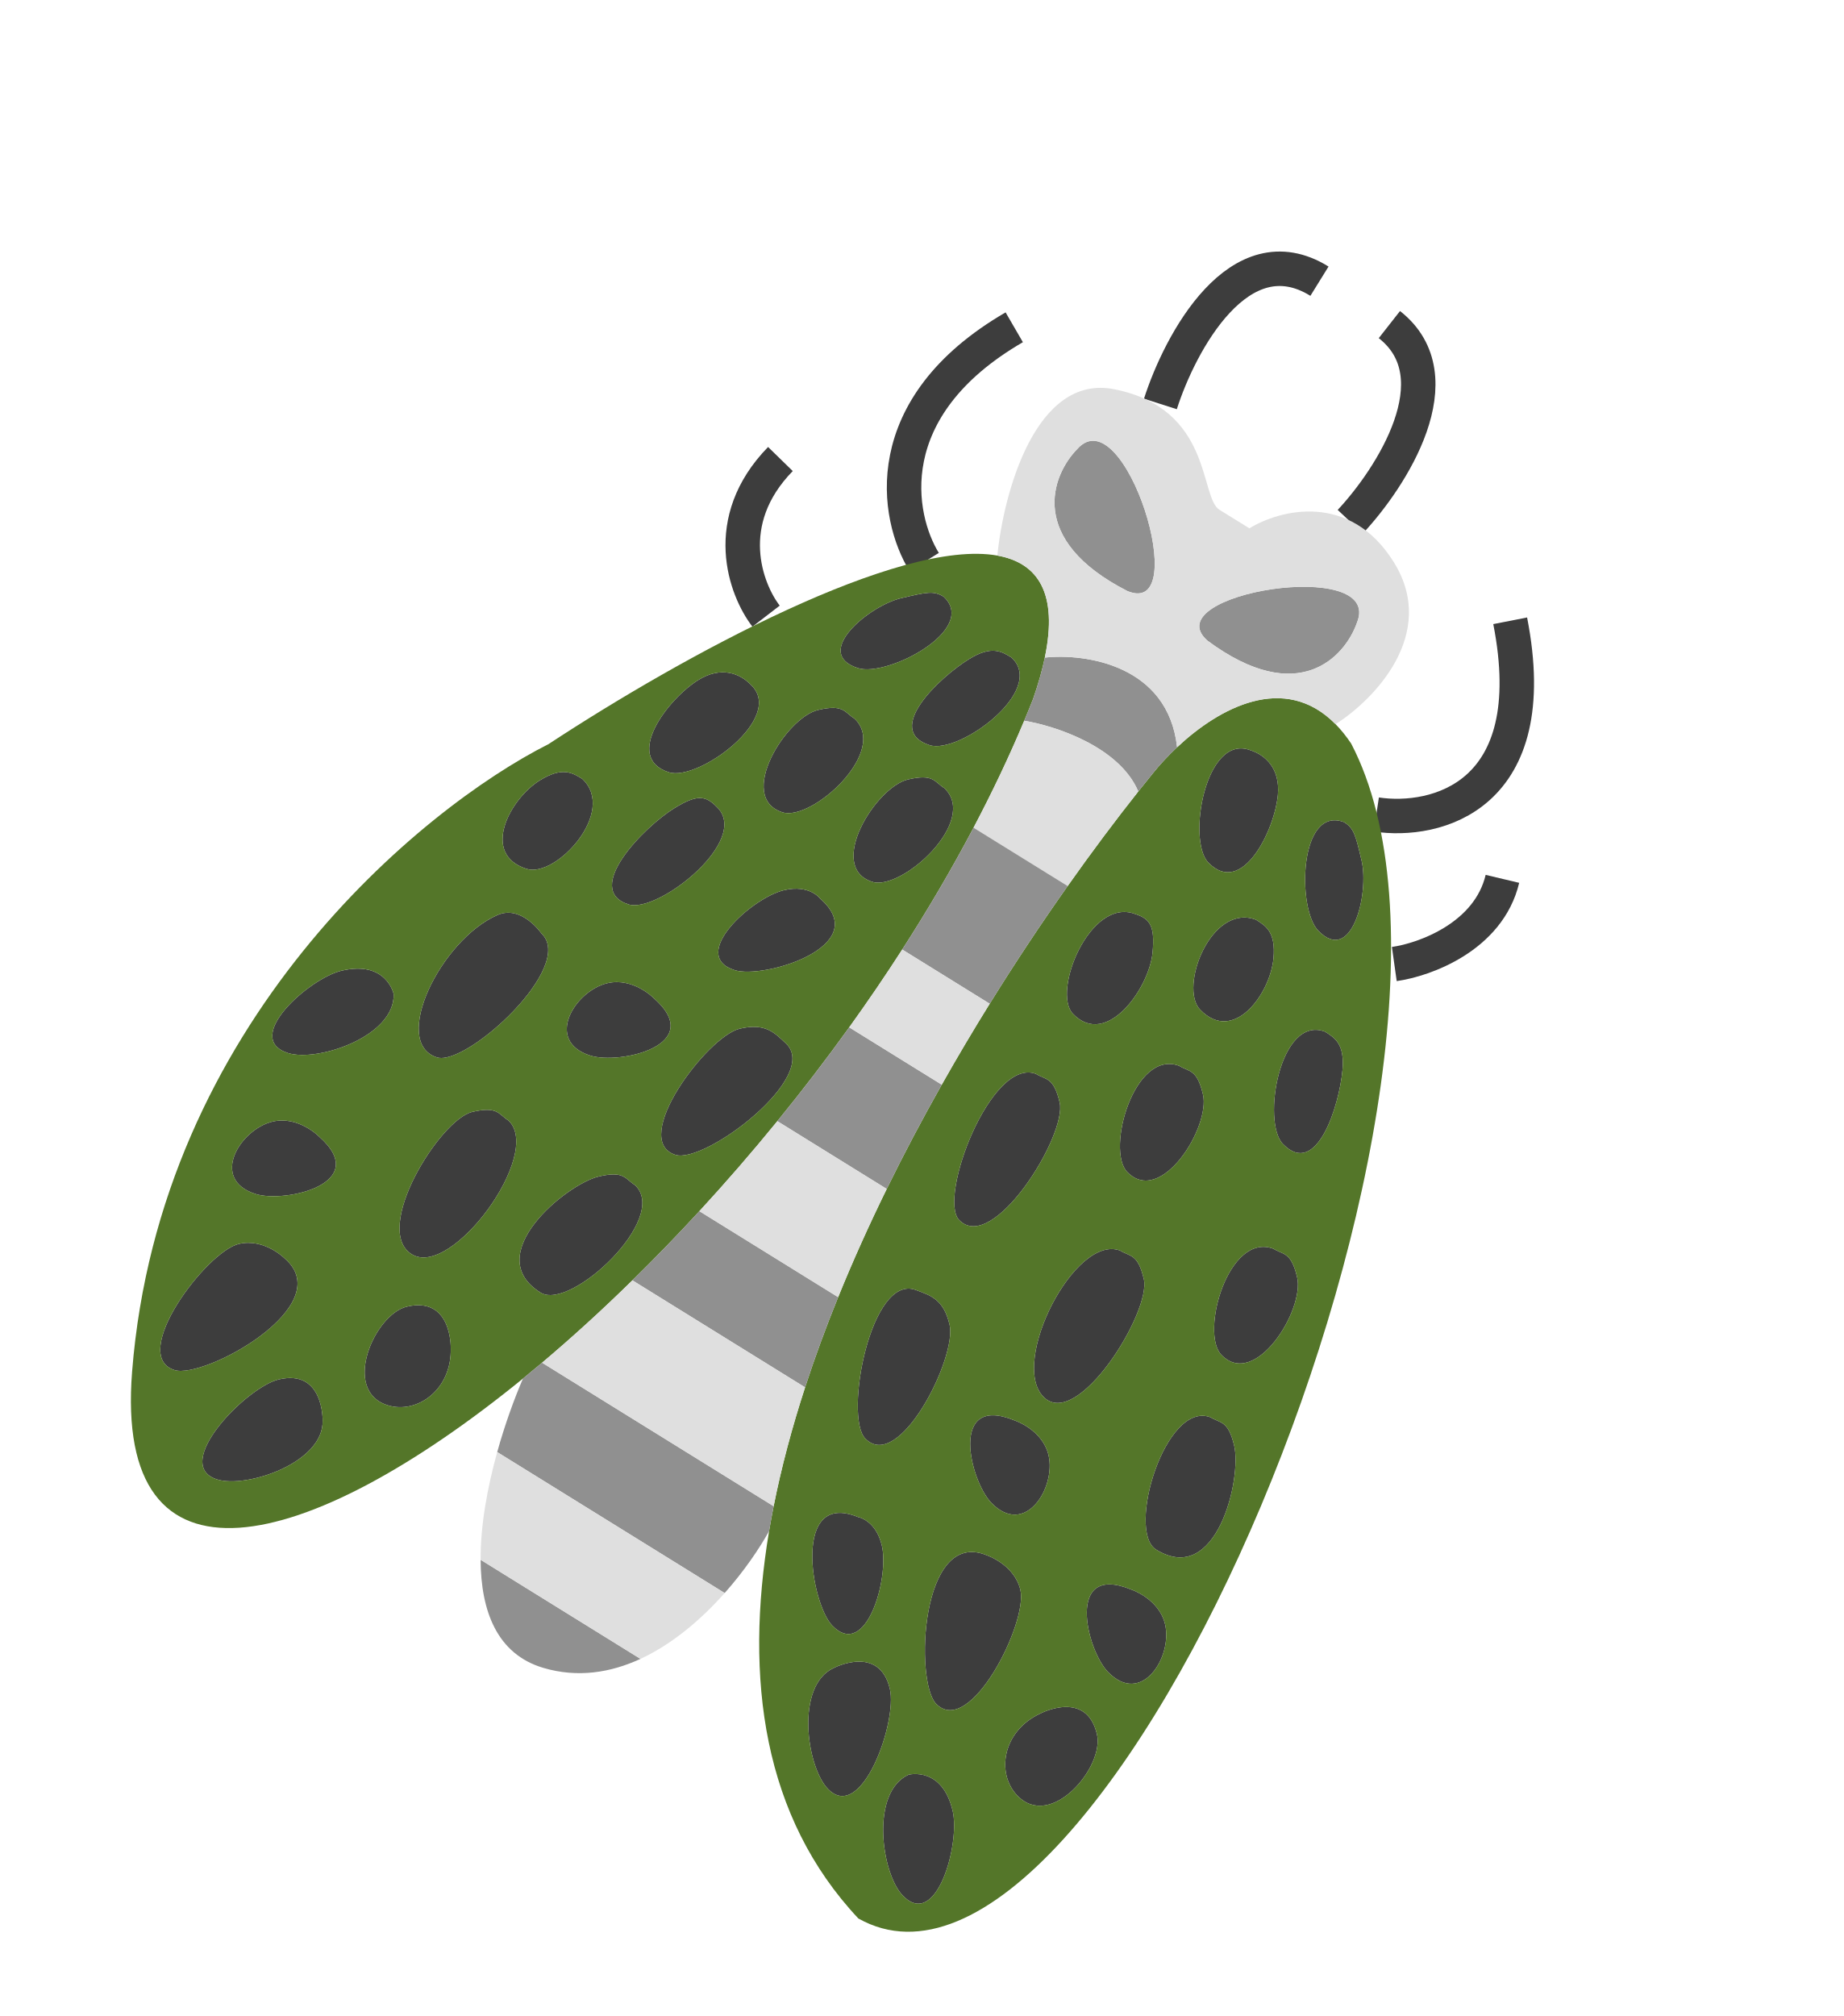
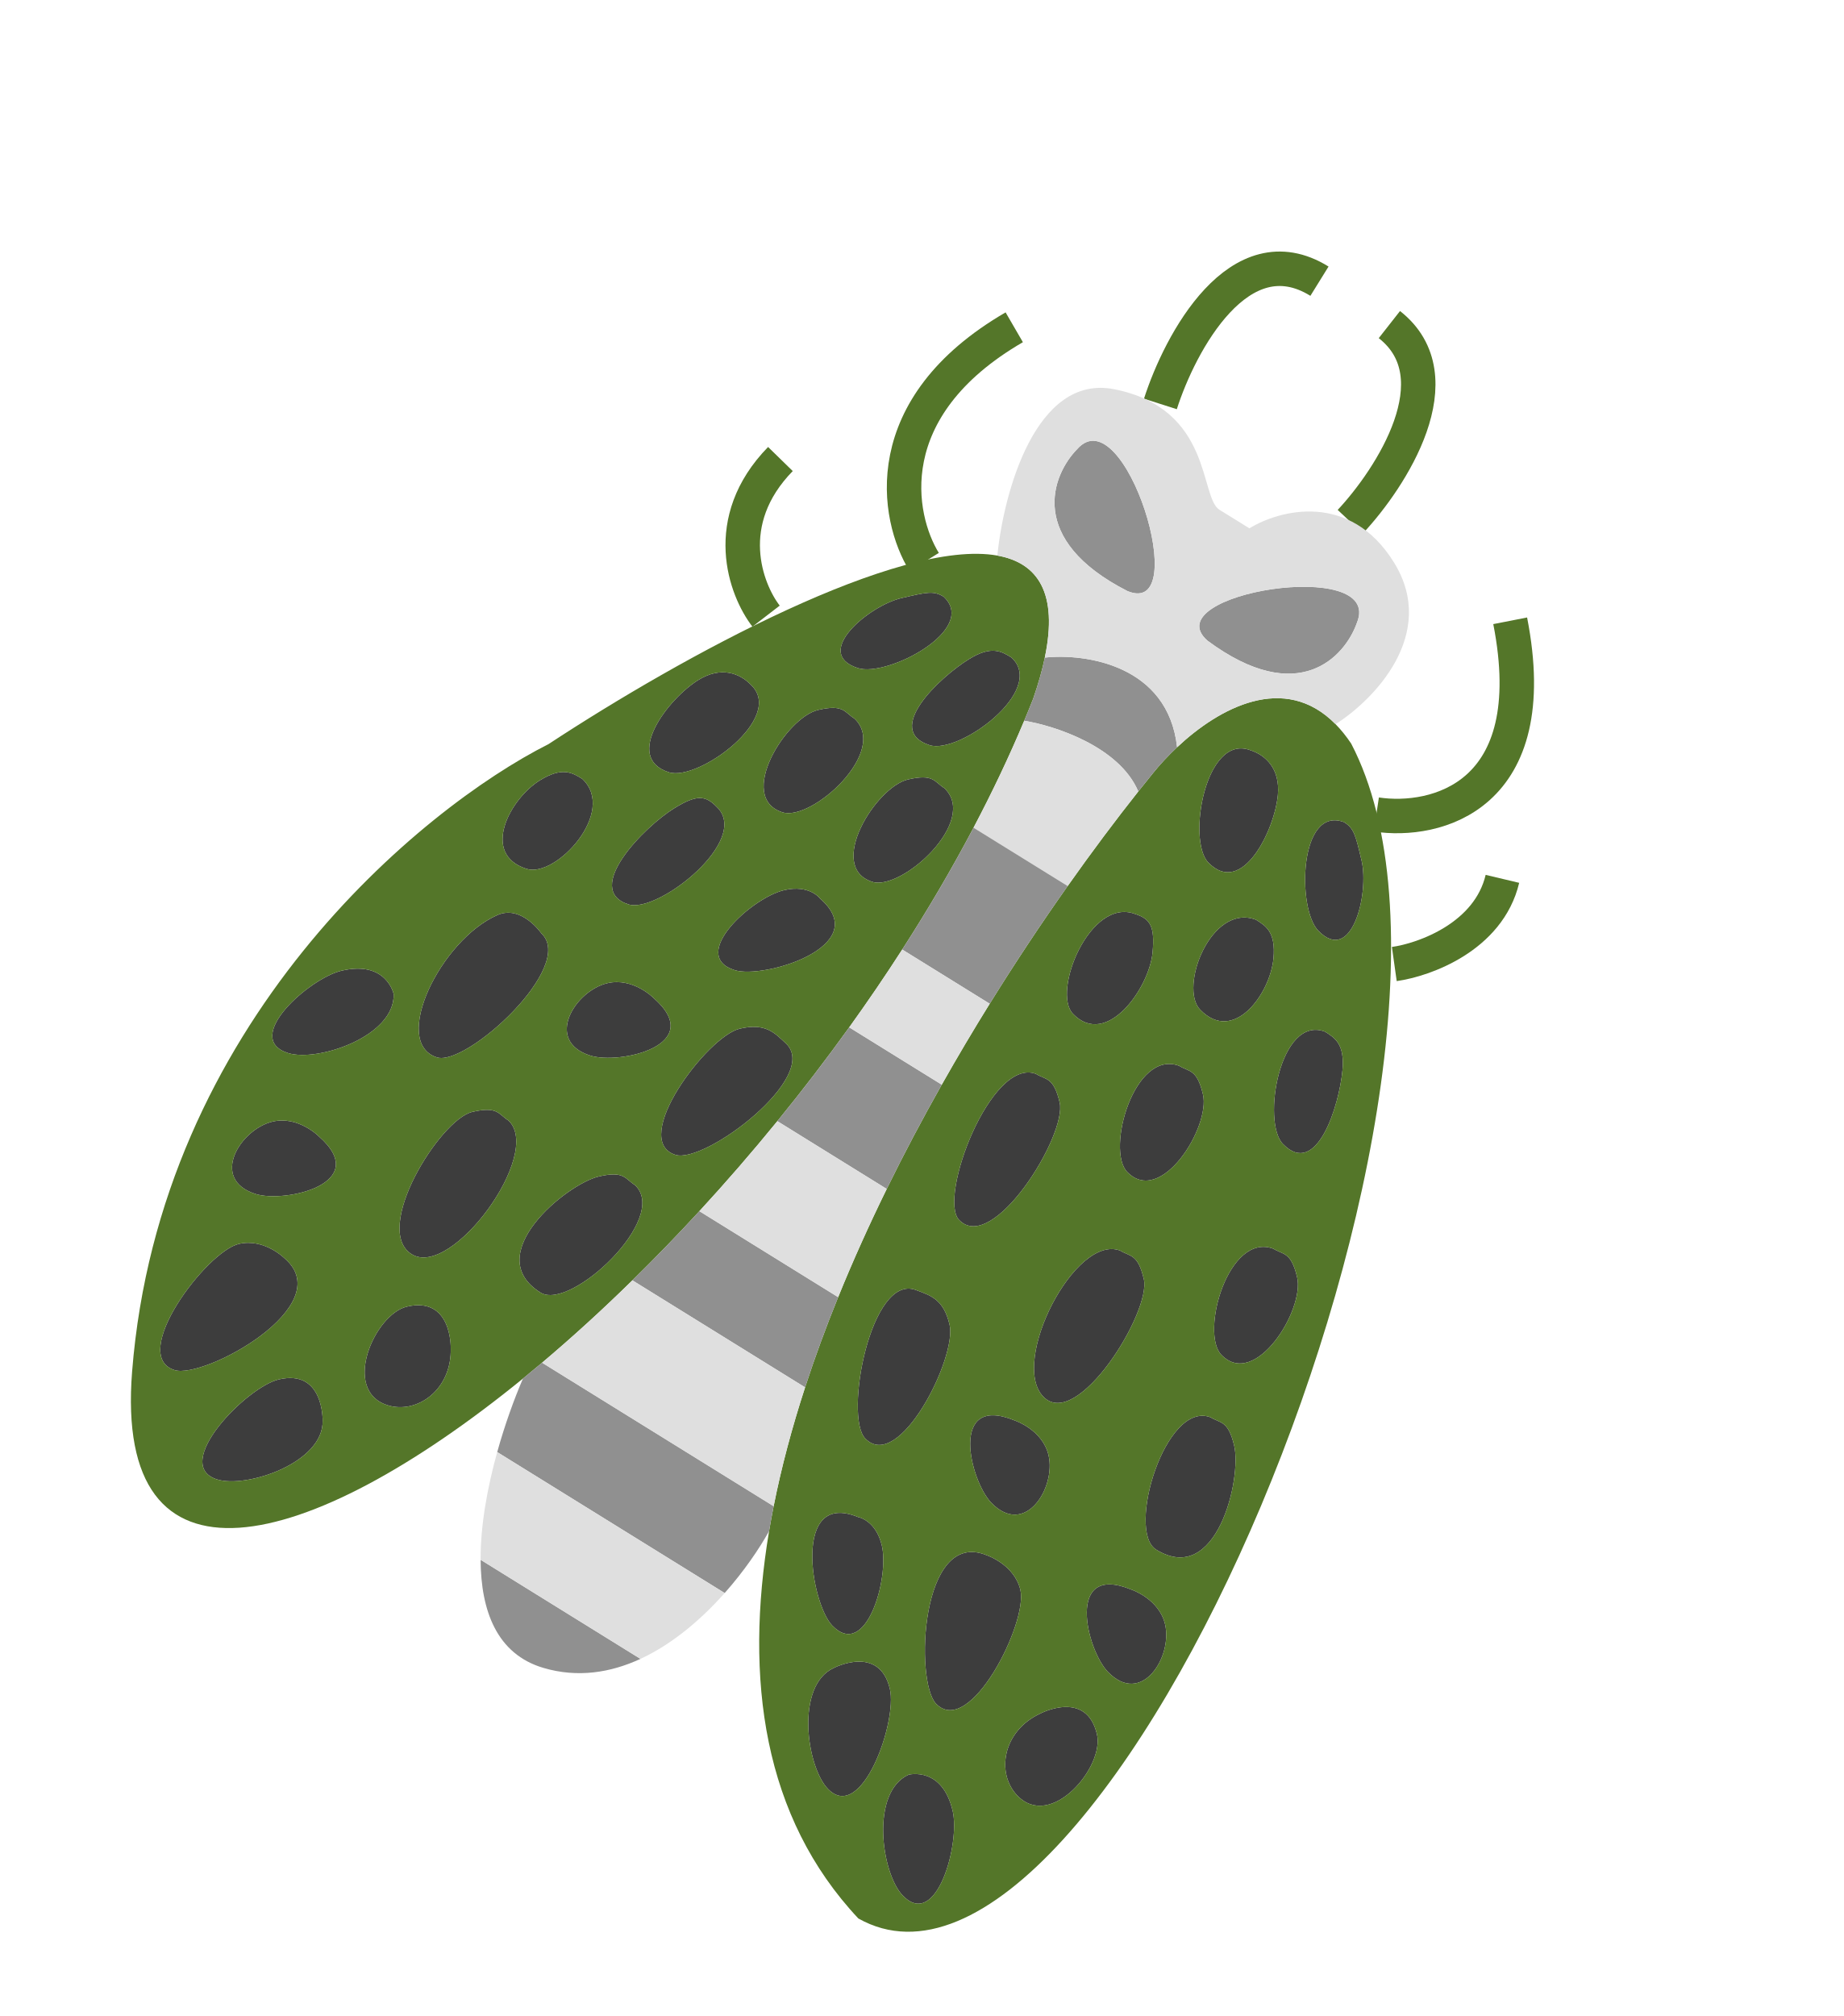
<svg xmlns="http://www.w3.org/2000/svg" width="107" height="117" viewBox="0 0 107 117" fill="none">
-   <path d="M67.353 23.444C68.497 19.871 71.945 13.443 76.586 16.319" stroke="#3D3D3D" stroke-width="2" />
-   <path d="M78.373 30.277C80.751 27.736 84.534 21.89 80.644 18.838" stroke="#3D3D3D" stroke-width="2" />
-   <path d="M44.465 35.758C43.278 34.219 41.782 30.241 45.298 26.64" stroke="#3D3D3D" stroke-width="2" />
-   <path d="M53.641 32.614C52.039 30.016 50.843 23.654 58.87 18.994" stroke="#3D3D3D" stroke-width="2" />
-   <path d="M80.93 55.948C82.69 55.7 86.408 54.364 87.205 51.005" stroke="#3D3D3D" stroke-width="2" />
-   <path d="M79.886 47.27C83.312 47.788 89.663 46.264 87.656 36.028" stroke="#3D3D3D" stroke-width="2" />
+   <path d="M67.353 23.444C68.497 19.871 71.945 13.443 76.586 16.319" stroke="#547629" stroke-width="2" />
+   <path d="M78.373 30.277C80.751 27.736 84.534 21.89 80.644 18.838" stroke="#547629" stroke-width="2" />
+   <path d="M44.465 35.758C43.278 34.219 41.782 30.241 45.298 26.64" stroke="#547629" stroke-width="2" />
+   <path d="M53.641 32.614C52.039 30.016 50.843 23.654 58.87 18.994" stroke="#547629" stroke-width="2" />
+   <path d="M80.93 55.948C82.69 55.7 86.408 54.364 87.205 51.005" stroke="#547629" stroke-width="2" />
+   <path d="M79.886 47.27C83.312 47.788 89.663 46.264 87.656 36.028" stroke="#547629" stroke-width="2" />
  <path d="M78.763 36.136C78.071 38.115 75.367 41.097 70.085 37.181C66.964 34.444 80.34 32.295 78.763 36.136Z" fill="#909090" />
  <path d="M73.917 55.614C74.056 54.095 73.476 53.735 72.896 53.376C70.288 52.402 68.416 57.316 69.66 58.597C71.621 60.615 73.731 57.653 73.917 55.614Z" fill="#3D3D3D" />
  <path d="M77.921 62.11C78.06 60.59 77.48 60.231 76.9 59.871C74.292 58.897 73.22 65.11 74.465 66.391C76.426 68.41 77.735 64.149 77.921 62.11Z" fill="#3D3D3D" />
  <path d="M79.032 49.952C78.683 48.466 78.591 48.073 78.011 47.713C75.403 46.739 75.271 52.732 76.516 54.013C78.477 56.031 79.474 51.831 79.032 49.952Z" fill="#3D3D3D" />
  <path d="M75.29 74.129C74.941 72.644 74.489 72.83 73.909 72.471C71.301 71.497 69.649 77.35 70.894 78.631C72.855 80.649 75.731 76.008 75.29 74.129Z" fill="#3D3D3D" />
  <path d="M69.824 63.516C69.475 62.03 69.023 62.216 68.443 61.857C65.835 60.883 64.183 66.736 65.428 68.017C67.389 70.036 70.265 65.395 69.824 63.516Z" fill="#3D3D3D" />
  <path d="M61.506 63.981C61.157 62.495 60.705 62.682 60.125 62.322C57.517 61.349 54.427 69.522 55.672 70.804C57.633 72.822 61.947 65.86 61.506 63.981Z" fill="#3D3D3D" />
  <path d="M66.392 74.235C66.043 72.75 65.591 72.936 65.011 72.577C62.403 71.603 58.597 79.04 60.558 81.058C62.519 83.076 66.833 76.115 66.392 74.235Z" fill="#3D3D3D" />
  <path d="M71.638 83.909C71.289 82.424 70.837 82.61 70.257 82.251C67.649 81.277 65.363 88.853 67.103 89.931C70.632 92.118 72.079 85.789 71.638 83.909Z" fill="#3D3D3D" />
  <path d="M55.117 76.883C54.768 75.397 54.022 75.188 53.156 74.865C50.548 73.891 48.977 82.203 50.222 83.485C52.183 85.503 55.558 78.762 55.117 76.883Z" fill="#3D3D3D" />
  <path d="M59.227 92.276C58.878 90.791 57.266 90.258 57.266 90.258C53.425 88.681 53.087 97.597 54.332 98.878C56.293 100.896 59.668 94.156 59.227 92.276Z" fill="#3D3D3D" />
  <path d="M51.187 89.703C50.838 88.217 49.806 88.044 49.806 88.044C45.965 86.467 47.066 93.062 48.31 94.344C50.271 96.362 51.628 91.582 51.187 89.703Z" fill="#3D3D3D" />
  <path d="M60.861 84.457C60.512 82.971 58.9 82.439 58.9 82.439C55.059 80.862 56.298 85.937 57.543 87.219C59.504 89.237 61.302 86.336 60.861 84.457Z" fill="#3D3D3D" />
  <path d="M67.626 94.27C67.277 92.784 65.665 92.252 65.665 92.252C61.825 90.675 63.064 95.75 64.309 97.032C66.27 99.05 68.067 96.149 67.626 94.27Z" fill="#3D3D3D" />
  <path d="M63.671 100.651C63.06 98.046 60.411 99.434 60.411 99.434C58.172 100.455 57.81 102.932 59.055 104.214C61.016 106.232 64.112 102.531 63.671 100.651Z" fill="#3D3D3D" />
  <path d="M51.652 98.02C51.041 95.415 48.392 96.803 48.392 96.803C46.153 97.824 46.812 102.54 48.057 103.821C50.018 105.84 52.093 99.9 51.652 98.02Z" fill="#3D3D3D" />
  <path d="M55.296 105.096C54.685 102.491 52.738 102.995 52.738 102.995C50.499 104.017 51.158 108.733 52.403 110.014C54.364 112.032 55.738 106.975 55.296 105.096Z" fill="#3D3D3D" />
  <path d="M31.339 45.286C32.638 44.485 33.218 44.845 33.798 45.204C35.831 47.106 32.264 50.97 30.563 50.425C27.883 49.568 29.596 46.36 31.339 45.286Z" fill="#3D3D3D" />
  <path d="M56.256 38.246C57.555 37.446 58.136 37.805 58.716 38.165C60.748 40.067 55.662 43.791 53.96 43.247C51.28 42.389 54.513 39.321 56.256 38.246Z" fill="#3D3D3D" />
  <path d="M52.314 34.713C53.8 34.364 54.194 34.272 54.774 34.631C56.807 36.533 51.499 39.319 49.798 38.774C47.118 37.916 50.435 35.154 52.314 34.713Z" fill="#3D3D3D" />
  <path d="M52.705 45.236C54.191 44.888 54.225 45.375 54.805 45.735C56.838 47.637 52.331 51.721 50.629 51.177C47.95 50.319 50.825 45.678 52.705 45.236Z" fill="#3D3D3D" />
  <path d="M47.49 41.202C48.975 40.853 49.01 41.341 49.59 41.7C51.623 43.602 47.116 47.686 45.414 47.142C42.734 46.284 45.611 41.643 47.49 41.202Z" fill="#3D3D3D" />
  <path d="M28.873 53.105C30.27 52.493 31.424 54.171 31.424 54.171C33.457 56.073 27.061 61.91 25.359 61.366C22.679 60.508 25.566 54.555 28.873 53.105Z" fill="#3D3D3D" />
  <path d="M27.412 64.531C28.898 64.182 28.932 64.67 29.512 65.03C31.545 66.932 26.219 74.23 23.899 72.792C21.578 71.354 25.533 64.972 27.412 64.531Z" fill="#3D3D3D" />
  <path d="M34.756 68.279C36.241 67.93 36.276 68.418 36.856 68.778C38.889 70.68 33.122 76.099 31.381 75.02C27.852 72.833 32.877 68.72 34.756 68.279Z" fill="#3D3D3D" />
  <path d="M42.938 59.7C44.424 59.352 44.943 59.926 45.618 60.559C47.651 62.461 40.906 67.566 39.204 67.022C36.524 66.163 41.059 60.142 42.938 59.7Z" fill="#3D3D3D" />
  <path d="M13.862 72.192C15.348 71.843 16.542 73.05 16.542 73.05C19.663 75.787 11.829 80.058 10.128 79.513C7.448 78.655 11.983 72.633 13.862 72.192Z" fill="#3D3D3D" />
  <path d="M45.512 51.661C46.998 51.312 47.612 52.159 47.612 52.159C50.733 54.896 44.337 56.846 42.636 56.301C39.956 55.444 43.633 52.102 45.512 51.661Z" fill="#3D3D3D" />
  <path d="M35.254 57.06C36.74 56.711 37.934 57.918 37.934 57.918C41.055 60.655 35.959 61.804 34.257 61.26C31.577 60.402 33.375 57.501 35.254 57.06Z" fill="#3D3D3D" />
  <path d="M15.825 65.092C17.311 64.743 18.505 65.95 18.505 65.95C21.626 68.687 16.529 69.836 14.828 69.292C12.148 68.434 13.945 65.533 15.825 65.092Z" fill="#3D3D3D" />
  <path d="M23.62 75.831C26.225 75.219 26.162 78.209 26.162 78.209C26.243 80.668 24.186 82.095 22.485 81.55C19.805 80.693 21.741 76.272 23.62 75.831Z" fill="#3D3D3D" />
  <path d="M16.186 80.055C18.79 79.444 18.727 82.433 18.727 82.433C18.808 84.893 14.292 86.401 12.591 85.857C9.911 84.999 14.306 80.497 16.186 80.055Z" fill="#3D3D3D" />
  <path d="M19.83 56.334C22.435 55.722 22.85 57.69 22.85 57.69C22.932 60.149 18.415 61.658 16.714 61.113C14.034 60.255 17.951 56.775 19.83 56.334Z" fill="#3D3D3D" />
  <path d="M65.877 53.041C66.771 53.327 67.038 53.76 66.899 55.279C66.712 57.318 64.243 60.86 62.282 58.842C61.037 57.561 63.269 52.067 65.877 53.041Z" fill="#3D3D3D" />
  <path d="M72.569 43.538C73.463 43.824 74.31 44.617 74.171 46.136C73.984 48.175 72.095 52.077 70.134 50.058C68.889 48.777 69.961 42.564 72.569 43.538Z" fill="#3D3D3D" />
  <path d="M43.58 39.738C42.926 39.065 41.84 38.659 40.541 39.46C38.797 40.534 36.145 43.962 38.825 44.82C40.526 45.365 45.613 41.64 43.58 39.738Z" fill="#3D3D3D" />
  <path d="M41.596 46.825C40.943 46.153 40.436 46.106 39.137 46.907C37.394 47.981 33.802 51.63 36.482 52.488C38.183 53.032 43.629 48.727 41.596 46.825Z" fill="#3D3D3D" />
  <path d="M62.519 26.069C61.054 27.57 59.588 31.318 65.444 34.305C69.285 35.882 65.257 22.948 62.519 26.069Z" fill="#909090" />
  <path fill-rule="evenodd" clip-rule="evenodd" d="M31.837 43.186C24.448 46.904 9.27 59.39 7.668 79.595C6.609 92.959 17.744 90.274 30.354 80.006C30.723 79.706 31.093 79.399 31.464 79.086C33.199 77.623 34.956 76.022 36.706 74.305C38.009 73.028 39.309 71.688 40.594 70.291C42.13 68.623 43.645 66.877 45.12 65.067C46.554 63.307 47.95 61.488 49.291 59.623C50.354 58.144 51.383 56.636 52.367 55.106C53.858 52.792 55.248 50.427 56.507 48.037C57.59 45.982 58.577 43.908 59.448 41.83C59.627 41.403 59.801 40.975 59.97 40.548C60.271 39.677 60.494 38.884 60.644 38.164C61.427 34.415 60.24 32.663 57.89 32.243C52.202 31.228 39.703 38.018 31.837 43.186ZM40.541 39.46C41.84 38.659 42.926 39.065 43.58 39.738C45.613 41.64 40.526 45.365 38.825 44.82C36.145 43.962 38.797 40.534 40.541 39.46ZM39.137 46.907C40.436 46.106 40.943 46.153 41.596 46.825C43.629 48.727 38.183 53.032 36.482 52.488C33.802 51.63 37.394 47.981 39.137 46.907ZM31.339 45.286C32.638 44.485 33.218 44.845 33.798 45.204C35.831 47.106 32.264 50.97 30.563 50.425C27.883 49.568 29.596 46.36 31.339 45.286ZM56.256 38.246C57.555 37.446 58.136 37.805 58.716 38.165C60.748 40.067 55.662 43.791 53.96 43.247C51.28 42.389 54.513 39.321 56.256 38.246ZM52.314 34.713C53.8 34.364 54.194 34.272 54.774 34.631C56.807 36.533 51.499 39.319 49.798 38.774C47.118 37.916 50.435 35.154 52.314 34.713ZM52.705 45.236C54.191 44.888 54.225 45.375 54.805 45.735C56.838 47.637 52.331 51.721 50.629 51.177C47.95 50.319 50.825 45.678 52.705 45.236ZM47.49 41.202C48.975 40.853 49.01 41.341 49.59 41.7C51.623 43.602 47.116 47.686 45.414 47.142C42.734 46.284 45.611 41.643 47.49 41.202ZM28.873 53.105C30.27 52.493 31.424 54.171 31.424 54.171C33.457 56.073 27.061 61.91 25.359 61.366C22.679 60.508 25.566 54.555 28.873 53.105ZM27.412 64.531C28.898 64.182 28.932 64.67 29.512 65.03C31.545 66.932 26.219 74.23 23.899 72.792C21.578 71.354 25.533 64.972 27.412 64.531ZM34.756 68.279C36.241 67.93 36.276 68.418 36.856 68.778C38.889 70.68 33.122 76.099 31.381 75.02C27.852 72.833 32.877 68.72 34.756 68.279ZM42.938 59.7C44.424 59.352 44.943 59.926 45.618 60.559C47.651 62.461 40.906 67.566 39.204 67.022C36.524 66.163 41.059 60.142 42.938 59.7ZM13.862 72.192C15.348 71.843 16.542 73.05 16.542 73.05C19.663 75.787 11.829 80.058 10.128 79.513C7.448 78.655 11.983 72.633 13.862 72.192ZM45.512 51.661C46.998 51.312 47.612 52.159 47.612 52.159C50.733 54.896 44.337 56.846 42.636 56.301C39.956 55.444 43.633 52.102 45.512 51.661ZM35.254 57.06C36.74 56.711 37.934 57.918 37.934 57.918C41.055 60.655 35.959 61.804 34.257 61.26C31.577 60.402 33.375 57.501 35.254 57.06ZM15.825 65.092C17.311 64.743 18.505 65.95 18.505 65.95C21.626 68.687 16.529 69.836 14.828 69.292C12.148 68.434 13.945 65.533 15.825 65.092ZM23.62 75.831C26.225 75.219 26.162 78.209 26.162 78.209C26.243 80.668 24.186 82.095 22.485 81.55C19.805 80.693 21.741 76.272 23.62 75.831ZM16.186 80.055C18.79 79.444 18.727 82.433 18.727 82.433C18.808 84.893 14.292 86.401 12.591 85.857C9.911 84.999 14.306 80.497 16.186 80.055ZM19.83 56.334C22.435 55.722 22.85 57.69 22.85 57.69C22.932 60.149 18.415 61.658 16.714 61.113C14.034 60.255 17.951 56.775 19.83 56.334Z" fill="#547629" />
  <path fill-rule="evenodd" clip-rule="evenodd" d="M49.821 111.34C64.104 119.388 88.338 62.144 78.427 43.155C78.135 42.719 77.832 42.345 77.52 42.028C74.555 39.014 70.762 41.08 68.322 43.369C67.785 43.873 67.314 44.388 66.931 44.862C66.649 45.209 66.361 45.567 66.07 45.934C64.765 47.581 63.382 49.423 61.971 51.422C60.475 53.54 58.947 55.833 57.446 58.253C56.502 59.773 55.57 61.343 54.662 62.951C53.552 64.918 52.478 66.942 51.469 69.002C50.456 71.067 49.507 73.168 48.649 75.283C47.943 77.023 47.298 78.771 46.73 80.517C45.976 82.831 45.356 85.14 44.905 87.415C44.809 87.898 44.721 88.38 44.64 88.859C43.202 97.444 44.298 105.456 49.821 111.34ZM74.171 46.136C74.31 44.617 73.463 43.824 72.569 43.538C69.961 42.564 68.889 48.777 70.134 50.058C72.095 52.077 73.984 48.175 74.171 46.136ZM66.899 55.279C67.038 53.76 66.771 53.327 65.877 53.041C63.269 52.067 61.037 57.561 62.282 58.842C64.243 60.86 66.712 57.318 66.899 55.279ZM73.917 55.614C74.056 54.095 73.476 53.735 72.896 53.376C70.288 52.402 68.416 57.316 69.66 58.597C71.621 60.615 73.731 57.653 73.917 55.614ZM77.921 62.11C78.06 60.59 77.48 60.231 76.9 59.871C74.292 58.897 73.22 65.11 74.465 66.391C76.426 68.41 77.735 64.149 77.921 62.11ZM79.032 49.952C78.683 48.466 78.591 48.073 78.011 47.713C75.403 46.739 75.271 52.732 76.516 54.013C78.477 56.031 79.474 51.831 79.032 49.952ZM75.29 74.129C74.941 72.644 74.489 72.83 73.909 72.471C71.301 71.497 69.649 77.35 70.894 78.631C72.855 80.649 75.731 76.008 75.29 74.129ZM69.824 63.516C69.475 62.03 69.023 62.216 68.443 61.857C65.835 60.883 64.183 66.736 65.428 68.017C67.389 70.036 70.265 65.395 69.824 63.516ZM61.506 63.981C61.157 62.495 60.705 62.682 60.125 62.322C57.517 61.349 54.427 69.522 55.672 70.804C57.633 72.822 61.947 65.86 61.506 63.981ZM66.392 74.235C66.043 72.75 65.591 72.936 65.011 72.577C62.403 71.603 58.597 79.04 60.558 81.058C62.519 83.076 66.833 76.115 66.392 74.235ZM71.638 83.909C71.289 82.424 70.837 82.61 70.257 82.251C67.649 81.277 65.363 88.853 67.103 89.931C70.632 92.118 72.079 85.789 71.638 83.909ZM55.117 76.883C54.768 75.397 54.022 75.188 53.156 74.865C50.548 73.891 48.977 82.203 50.222 83.485C52.183 85.503 55.558 78.762 55.117 76.883ZM59.227 92.276C58.878 90.791 57.266 90.258 57.266 90.258C53.425 88.681 53.087 97.597 54.332 98.878C56.293 100.896 59.668 94.156 59.227 92.276ZM51.187 89.703C50.838 88.217 49.806 88.044 49.806 88.044C45.965 86.467 47.066 93.062 48.31 94.344C50.271 96.362 51.628 91.582 51.187 89.703ZM60.861 84.457C60.512 82.971 58.9 82.439 58.9 82.439C55.059 80.862 56.298 85.937 57.543 87.219C59.504 89.237 61.302 86.336 60.861 84.457ZM67.626 94.27C67.277 92.784 65.665 92.252 65.665 92.252C61.825 90.675 63.064 95.75 64.309 97.032C66.27 99.05 68.067 96.149 67.626 94.27ZM63.671 100.651C63.06 98.046 60.411 99.434 60.411 99.434C58.172 100.455 57.81 102.932 59.055 104.214C61.016 106.232 64.112 102.531 63.671 100.651ZM51.652 98.02C51.041 95.415 48.392 96.803 48.392 96.803C46.153 97.824 46.812 102.54 48.057 103.821C50.018 105.84 52.093 99.9 51.652 98.02ZM55.296 105.096C54.685 102.491 52.738 102.995 52.738 102.995C50.499 104.017 51.158 108.733 52.403 110.014C54.364 112.032 55.738 106.975 55.296 105.096Z" fill="#547629" />
  <path d="M60.644 38.164C60.494 38.884 60.271 39.677 59.97 40.548C59.801 40.975 59.627 41.403 59.448 41.83C61.195 42.11 64.967 43.323 66.07 45.934C66.361 45.567 66.649 45.209 66.931 44.862C67.314 44.388 67.785 43.873 68.322 43.369C67.801 38.592 62.986 37.909 60.644 38.164Z" fill="#909090" />
  <path d="M66.07 45.934C64.967 43.323 61.195 42.11 59.448 41.83C58.577 43.908 57.59 45.982 56.507 48.037L61.971 51.422C63.382 49.423 64.765 47.581 66.07 45.934Z" fill="#DFDFDF" />
  <path d="M61.971 51.422L56.507 48.037C55.248 50.427 53.858 52.792 52.367 55.106L57.446 58.253C58.947 55.833 60.475 53.54 61.971 51.422Z" fill="#909090" />
  <path d="M54.662 62.951L49.291 59.623C47.95 61.488 46.554 63.307 45.12 65.067L51.469 69.002C52.478 66.942 53.552 64.918 54.662 62.951Z" fill="#909090" />
  <path d="M48.649 75.283L40.594 70.291C39.309 71.688 38.009 73.028 36.706 74.305L46.73 80.517C47.298 78.771 47.943 77.023 48.649 75.283Z" fill="#909090" />
  <path d="M31.464 79.086C31.093 79.399 30.723 79.706 30.354 80.006C29.848 81.182 29.306 82.669 28.86 84.272L42.062 92.453C43.183 91.19 44.068 89.889 44.64 88.859C44.721 88.38 44.809 87.898 44.905 87.415L31.464 79.086Z" fill="#909090" />
  <path d="M27.896 90.524C27.911 93.486 28.839 95.997 31.535 96.796C33.527 97.387 35.44 97.076 37.174 96.274L27.896 90.524Z" fill="#909090" />
  <path d="M57.446 58.253L52.367 55.106C51.383 56.636 50.354 58.144 49.291 59.623L54.662 62.951C55.57 61.343 56.502 59.773 57.446 58.253Z" fill="#DFDFDF" />
  <path d="M51.469 69.002L45.12 65.067C43.645 66.877 42.13 68.623 40.594 70.291L48.649 75.283C49.507 73.168 50.456 71.067 51.469 69.002Z" fill="#DFDFDF" />
  <path d="M46.73 80.517L36.706 74.305C34.956 76.022 33.199 77.623 31.464 79.086L44.905 87.415C45.356 85.14 45.976 82.831 46.73 80.517Z" fill="#DFDFDF" />
  <path d="M42.062 92.453L28.86 84.272C28.296 86.3 27.886 88.516 27.896 90.524L37.174 96.274C39.055 95.404 40.726 93.956 42.062 92.453Z" fill="#DFDFDF" />
  <path fill-rule="evenodd" clip-rule="evenodd" d="M60.644 38.164C62.986 37.909 67.801 38.592 68.322 43.369C70.762 41.08 74.555 39.014 77.52 42.028C79.721 40.636 83.481 36.813 80.919 32.656C78.356 28.5 74.252 29.595 72.52 30.662C72.326 30.542 71.707 30.159 70.779 29.584C69.619 28.865 70.395 23.726 64.675 22.59C60.1 21.681 58.245 28.647 57.89 32.243C60.24 32.663 61.427 34.415 60.644 38.164ZM62.519 26.069C61.054 27.57 59.588 31.318 65.444 34.305C69.285 35.882 65.257 22.948 62.519 26.069ZM78.763 36.136C78.071 38.115 75.367 41.097 70.085 37.181C66.964 34.444 80.34 32.295 78.763 36.136Z" fill="#DFDFDF" />
</svg>
